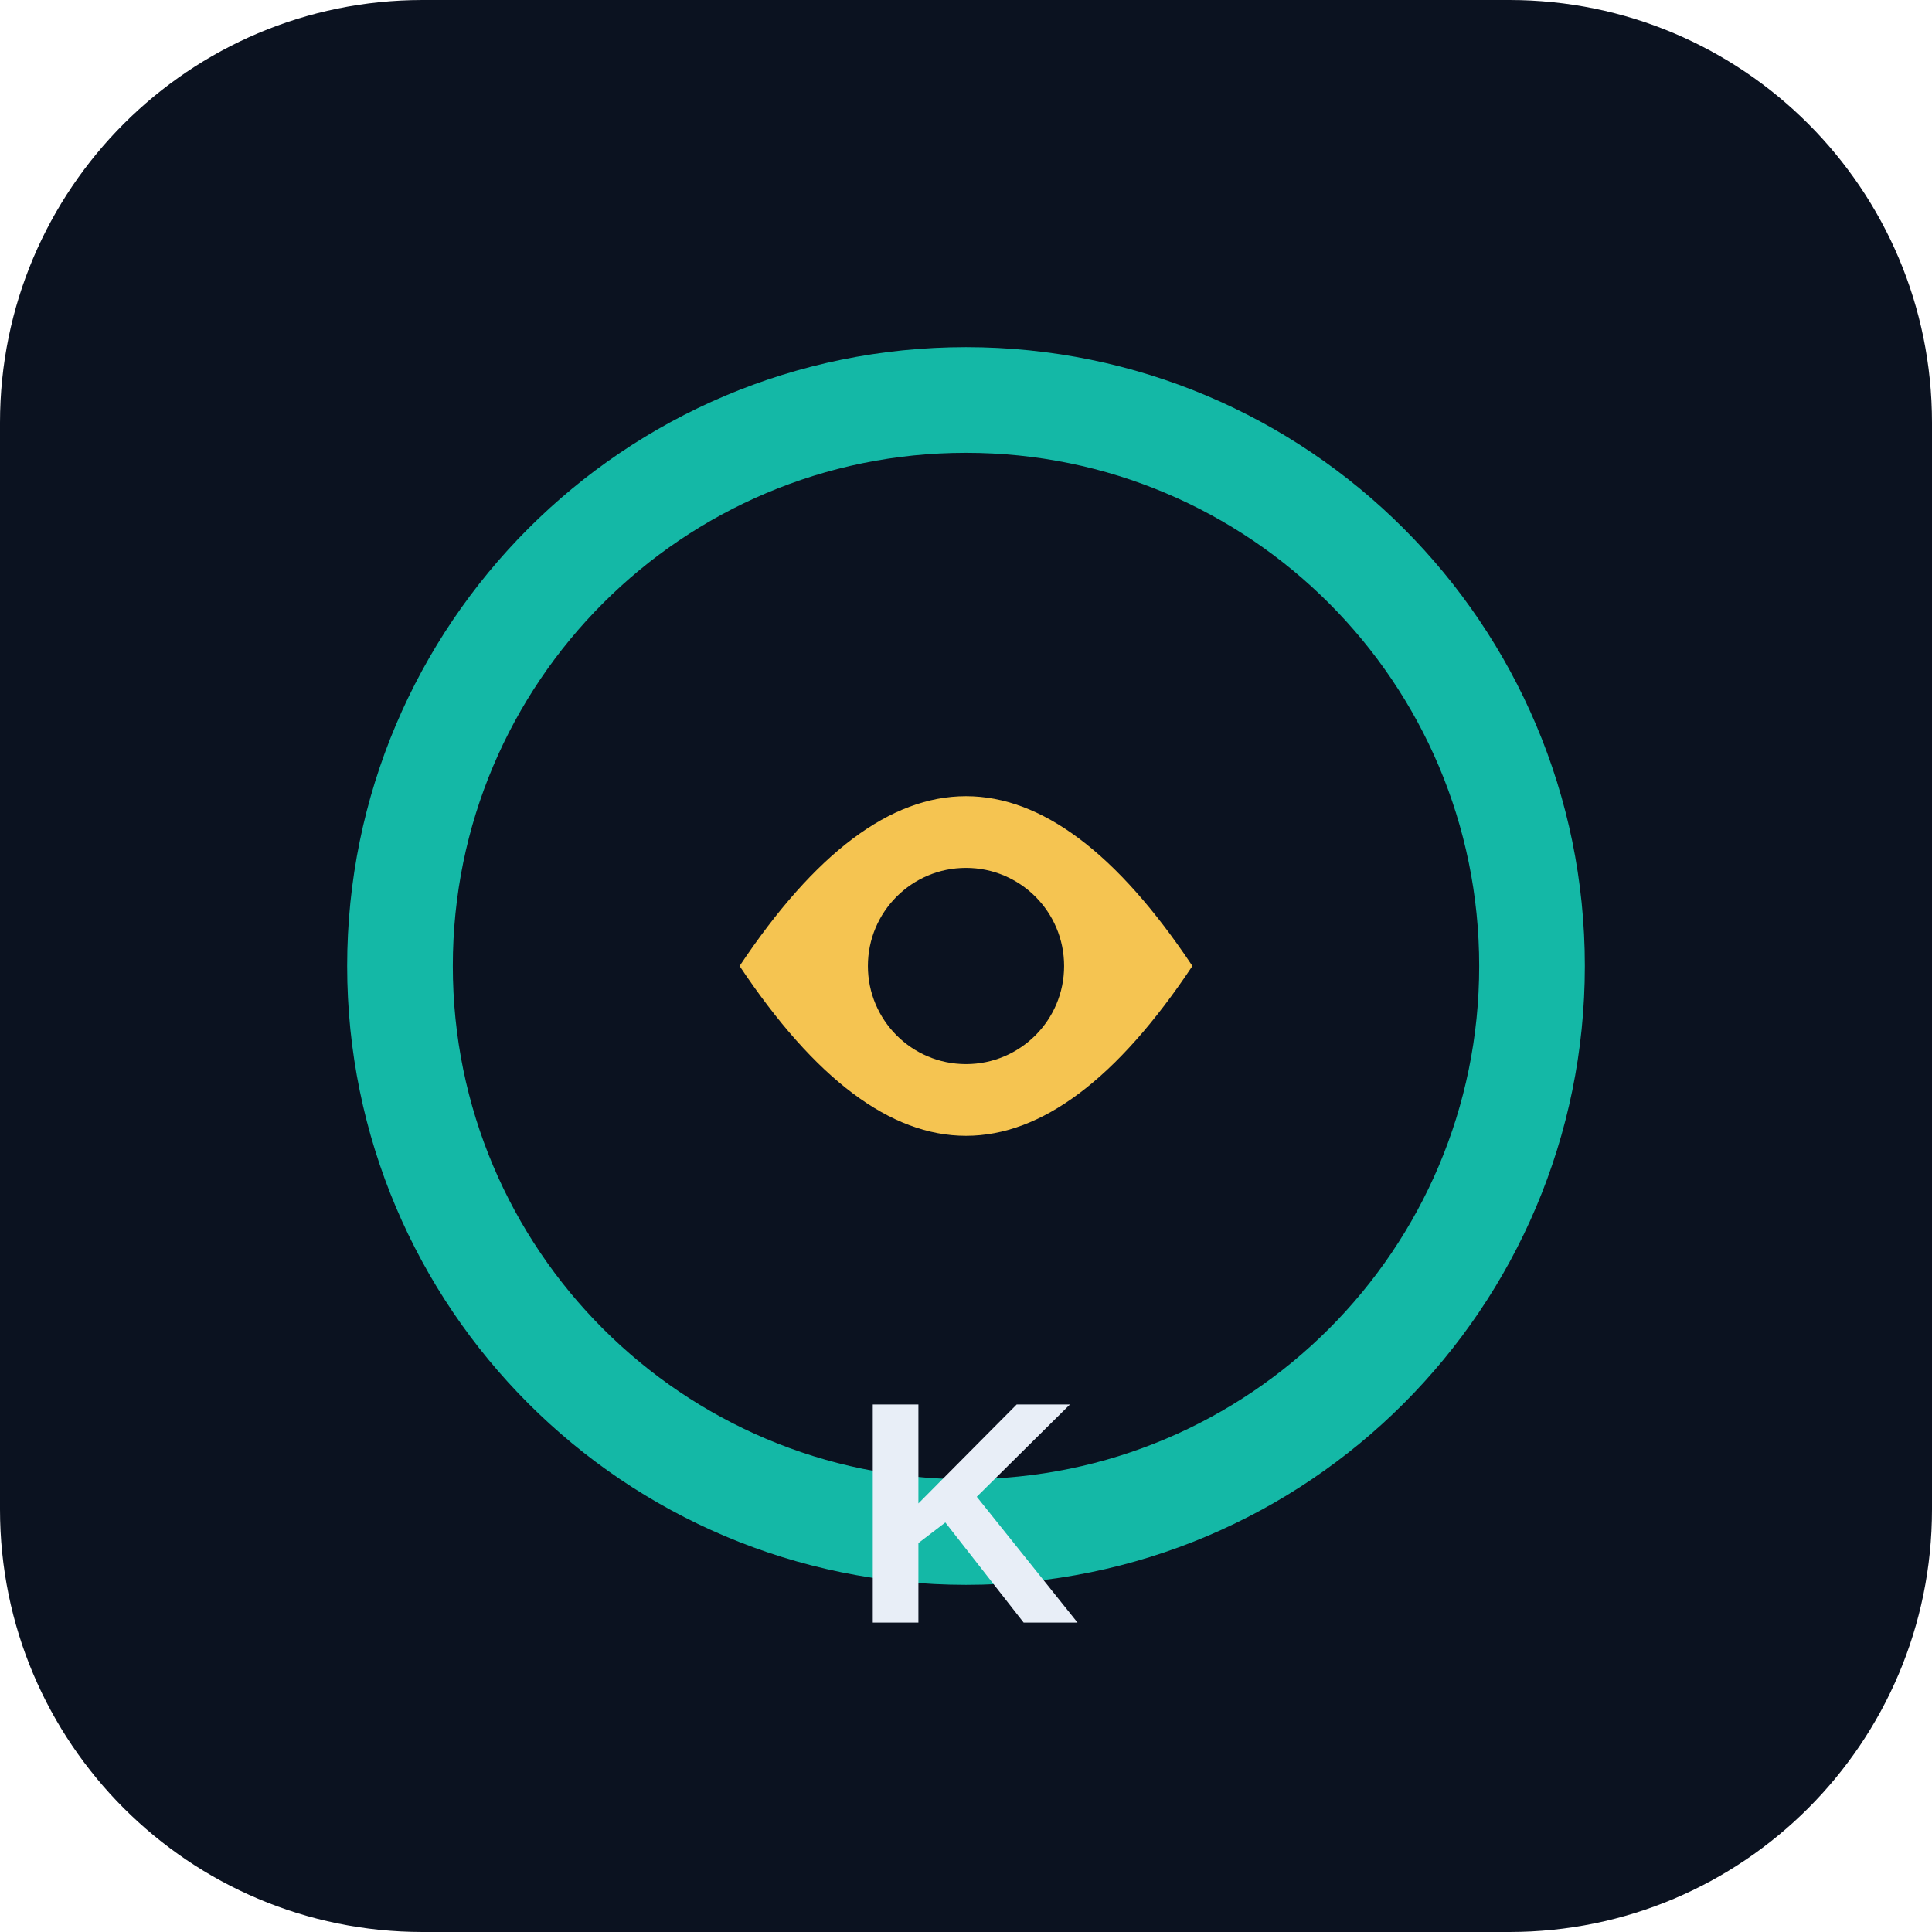
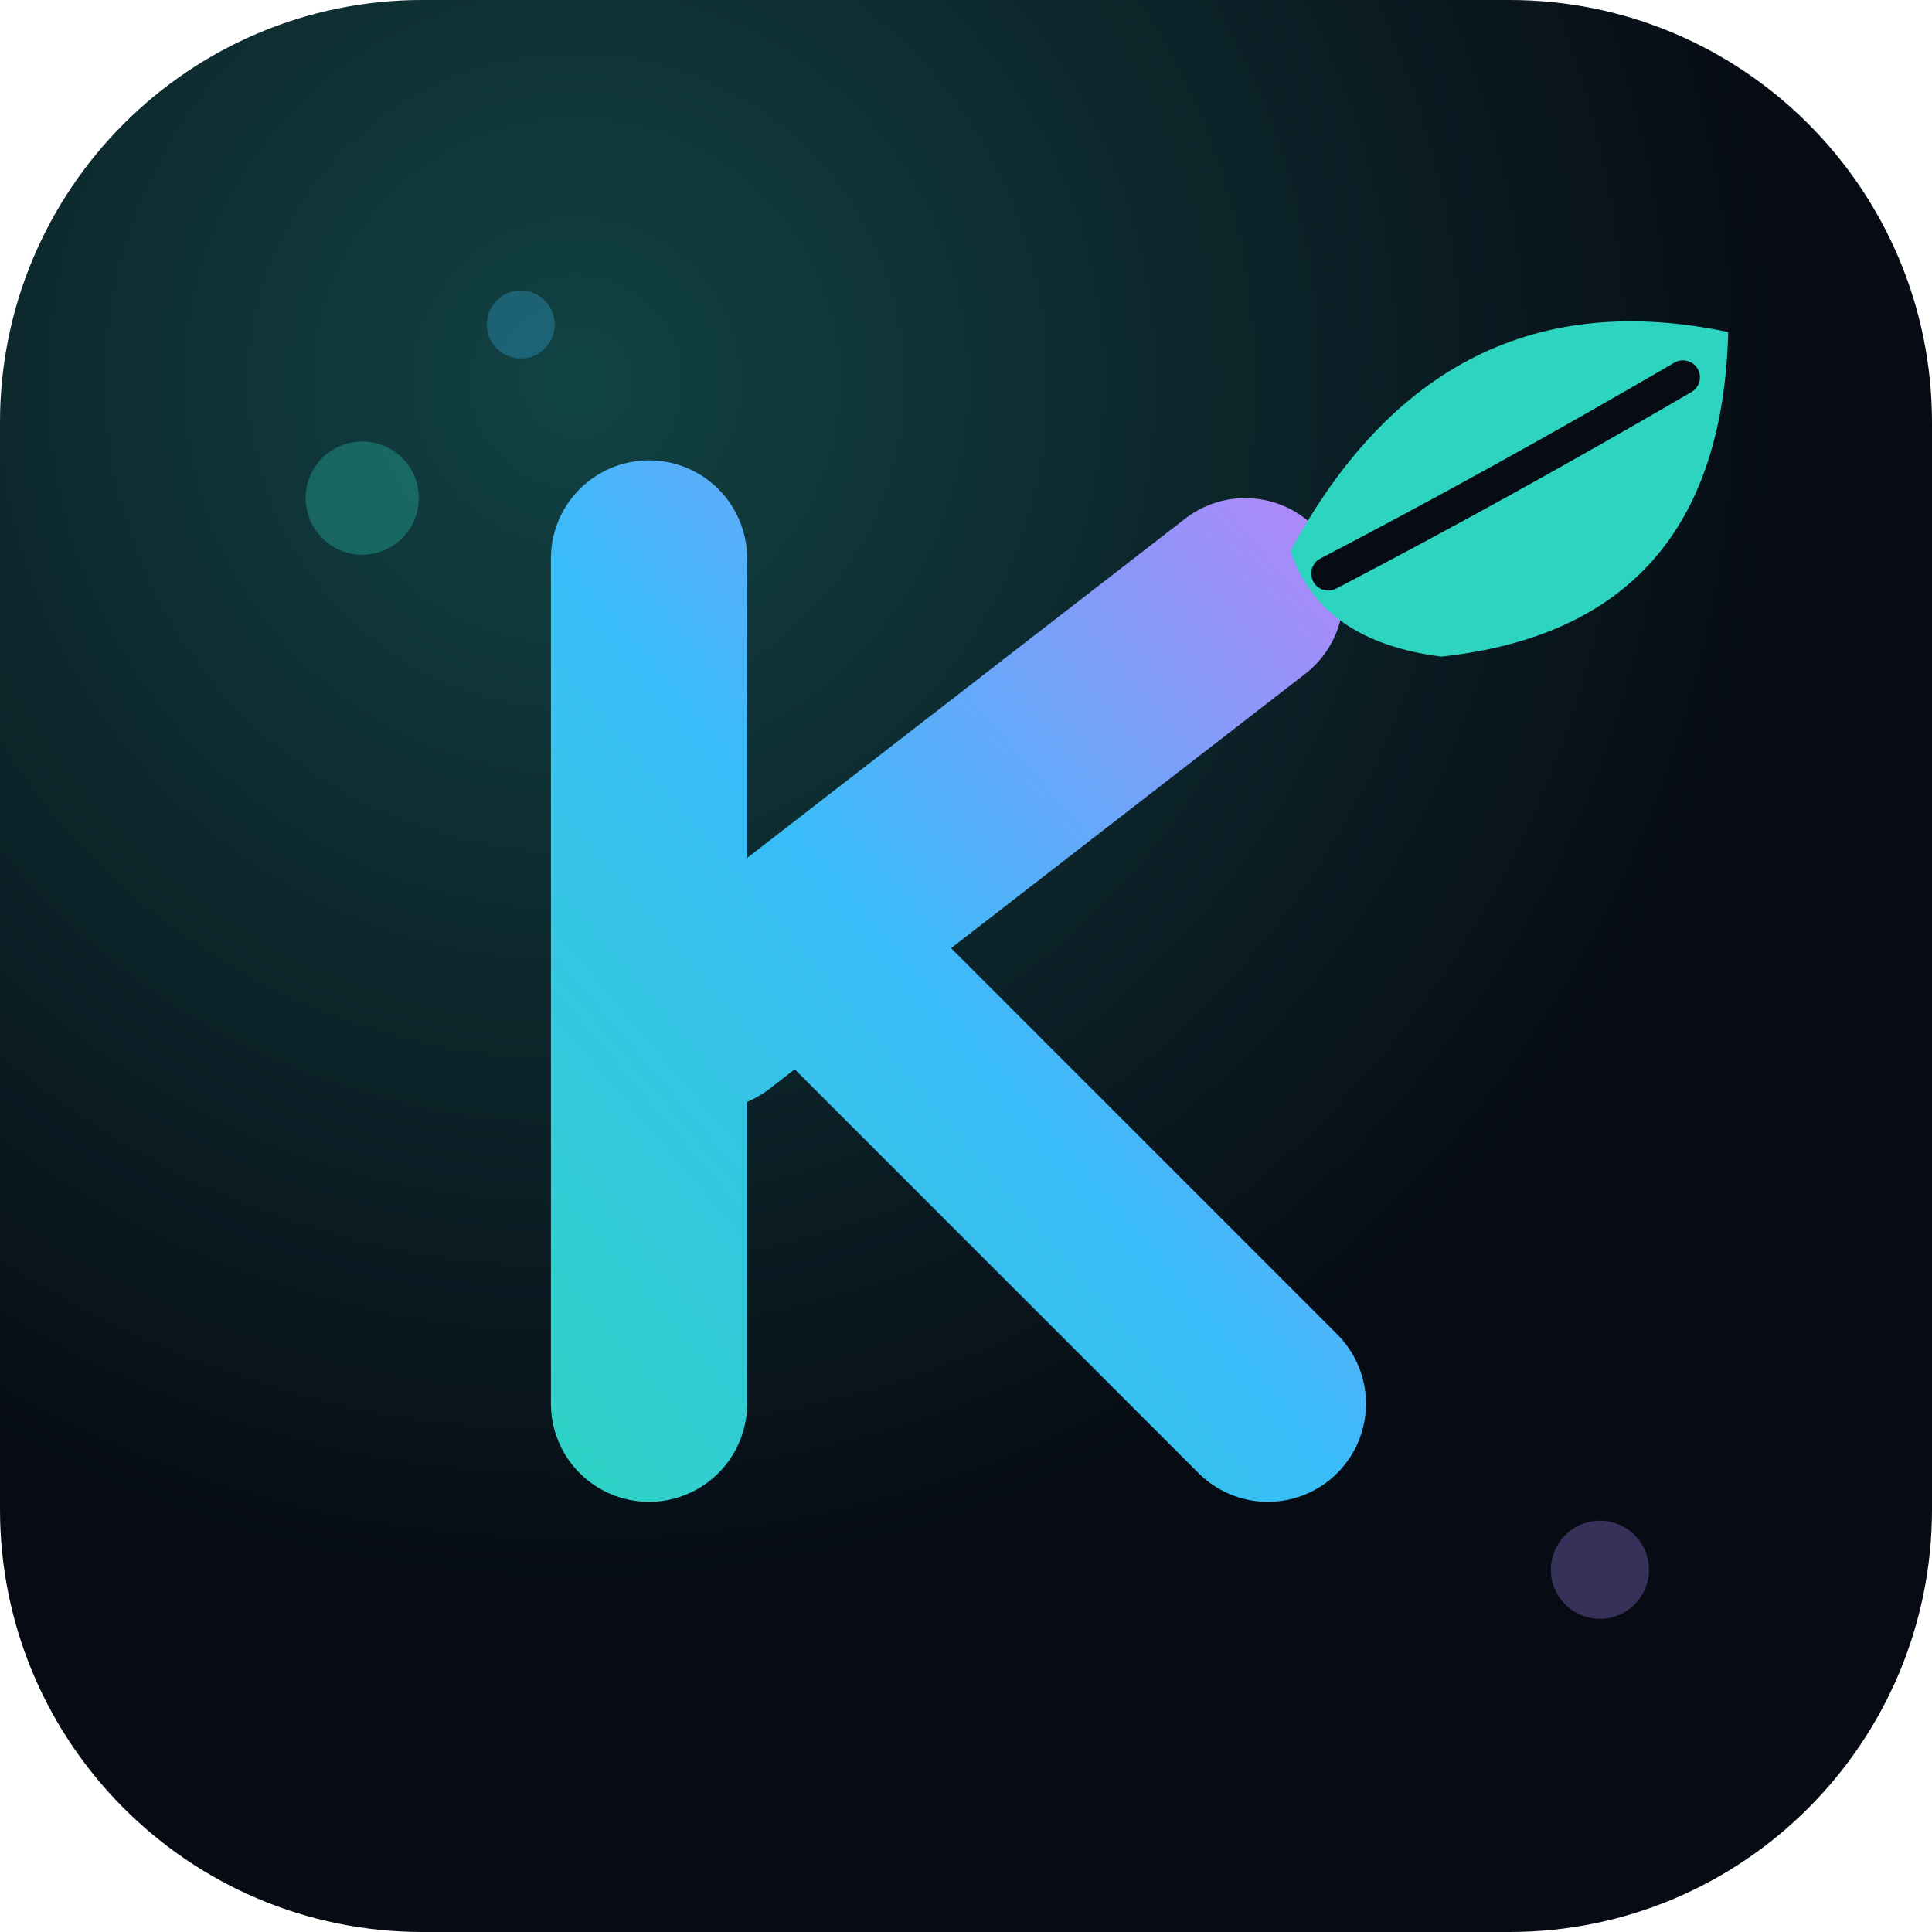
<svg xmlns="http://www.w3.org/2000/svg" viewBox="0 0 512 512">
-   <rect width="512" height="512" rx="112" fill="#0b1220" />
-   <circle cx="256" cy="256" r="150" fill="none" stroke="#14b8a6" stroke-width="28" />
-   <path d="M196 256 q60 -90 120 0 q-60 90 -120 0 z" fill="#f5c451" />
-   <circle cx="256" cy="256" r="26" fill="#0b1220" />
-   <text x="256" y="430" font-family="Arial, sans-serif" font-size="84" font-weight="bold" fill="#e8eef7" text-anchor="middle">K</text>
+   <defs>
+     <linearGradient id="ng" x1="120" y1="380" x2="460" y2="90" gradientUnits="userSpaceOnUse">
+       <stop offset="0" stop-color="#2dd4bf" />
+       <stop offset=".38" stop-color="#38bdf8" />
+       <stop offset=".72" stop-color="#a78bfa" />
+       <stop offset="1" stop-color="#f472b6" />
+     </linearGradient>
+     <radialGradient id="aura" cx="30%" cy="20%" r="90%">
+       <stop offset="0" stop-color="#2dd4bf" stop-opacity=".28" />
+       <stop offset=".7" stop-color="#2dd4bf" stop-opacity="0" />
+     </radialGradient>
+   </defs>
+   <rect width="512" height="512" rx="112" fill="#070b14" />
+   <rect width="512" height="512" rx="112" fill="url(#aura)" />
+   <circle cx="96" cy="132" r="15" fill="#2dd4bf" opacity=".3" />
+   <circle cx="138" cy="86" r="9" fill="#38bdf8" opacity=".28" />
+   <circle cx="424" cy="416" r="13" fill="#a78bfa" opacity=".3" />
+   <g stroke="url(#ng)" stroke-width="52" stroke-linecap="round" fill="none">
+     <path d="M172 148 V 372" />
+     <path d="M330 158 L 188 268" />
+     <path d="M214 250 L 336 372" />
+   </g>
+   <path d="M342 146 Q382 72 458 88 Q456 166 382 174 Q350 170 342 146 Z" fill="#2dd4bf" />
+   <path d="M352 152 Q398 128 446 100" stroke="#070b14" stroke-width="9" fill="none" stroke-linecap="round" />
</svg>
